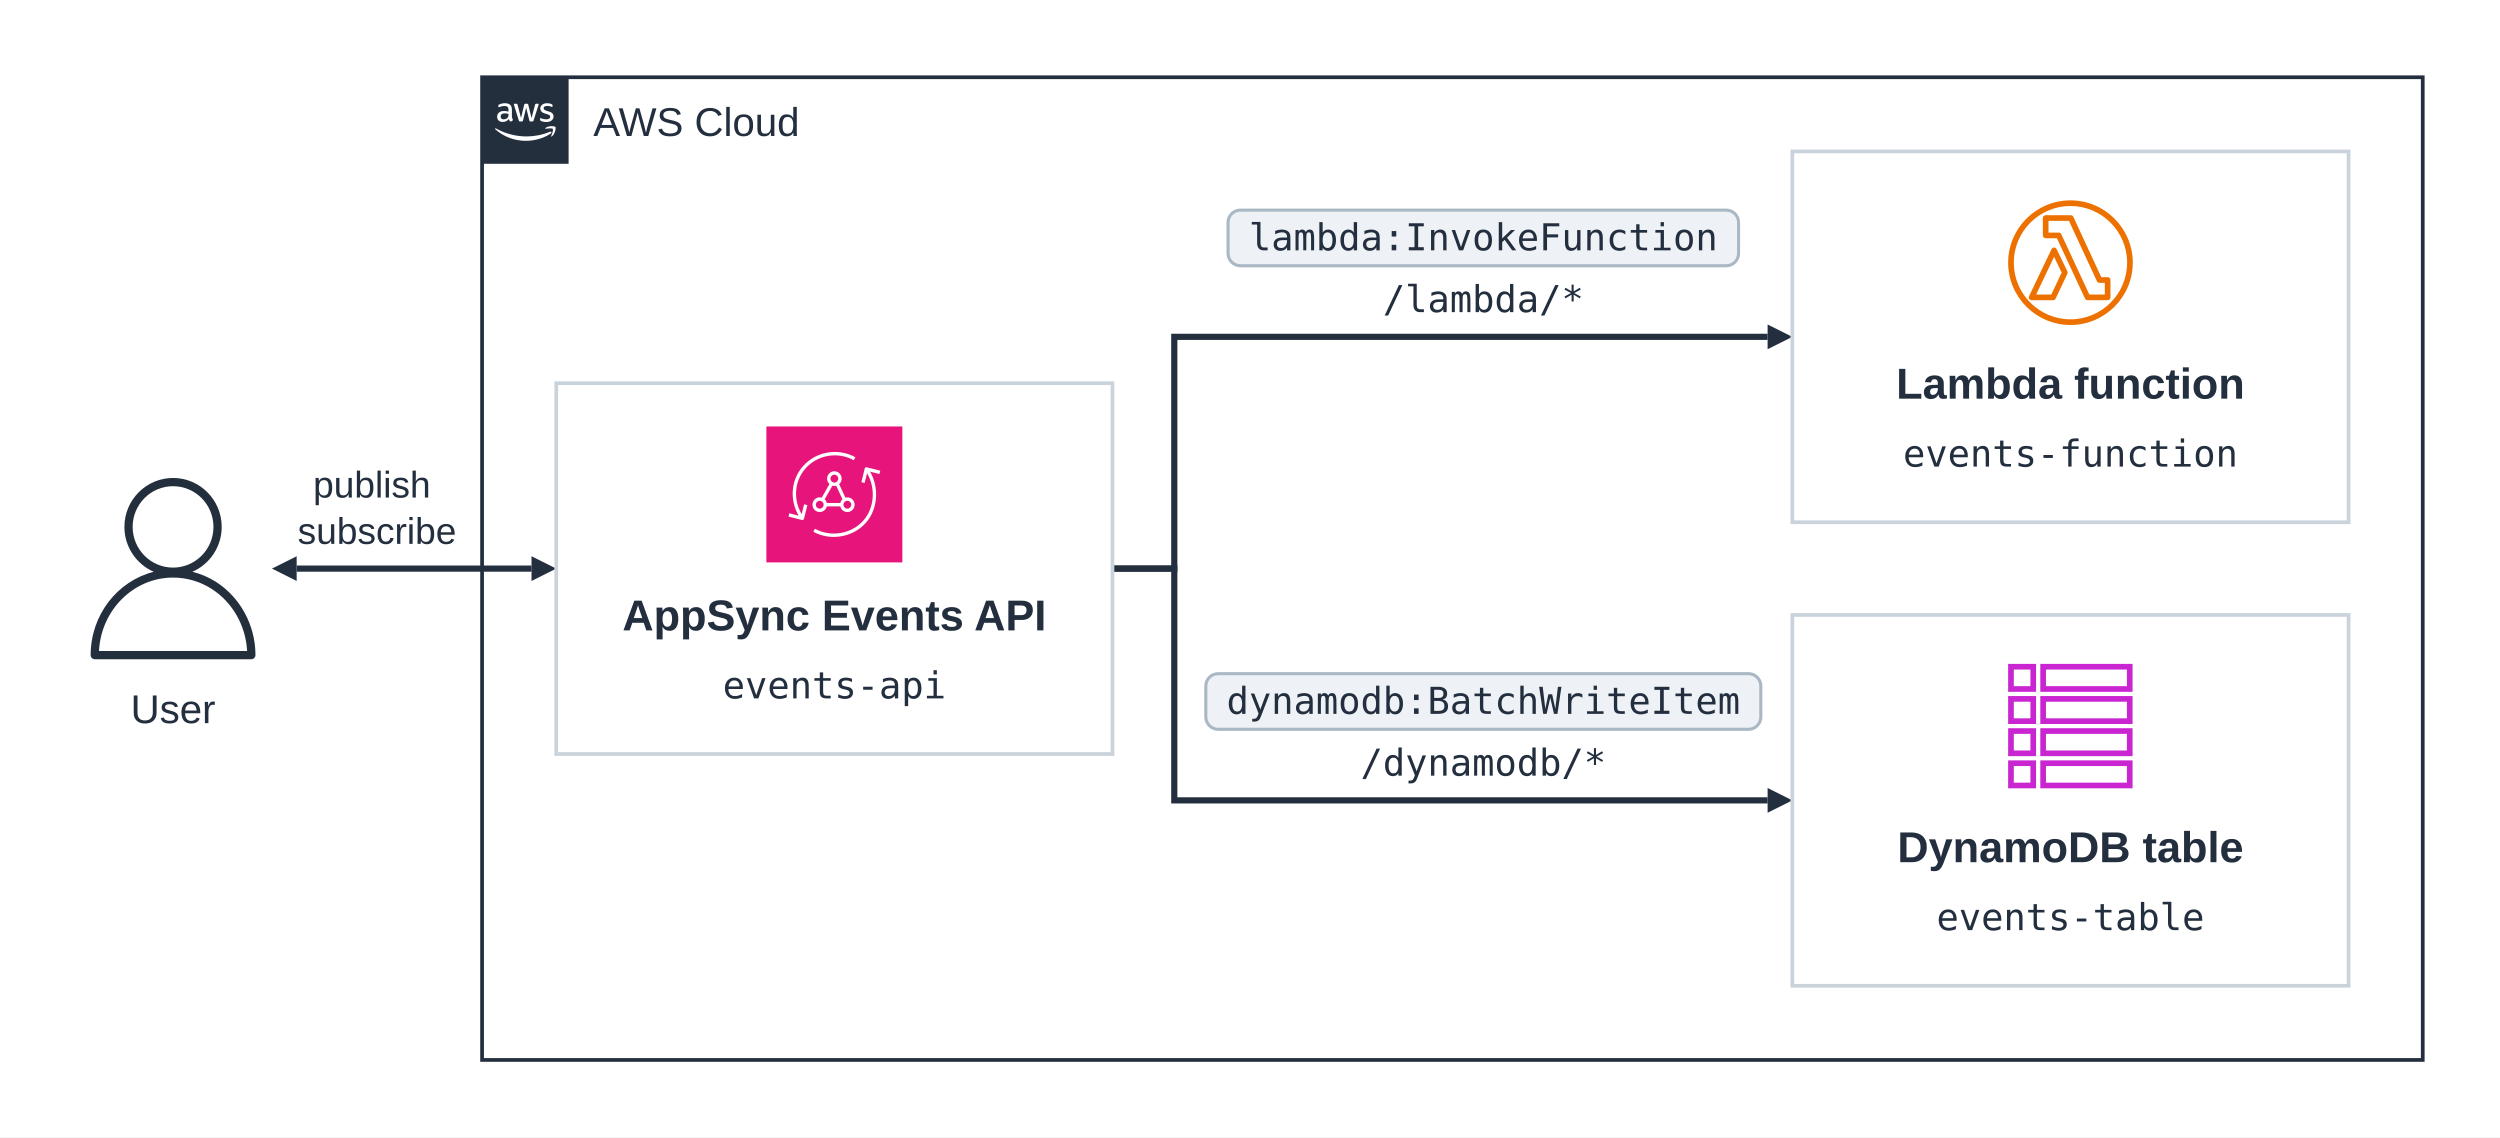
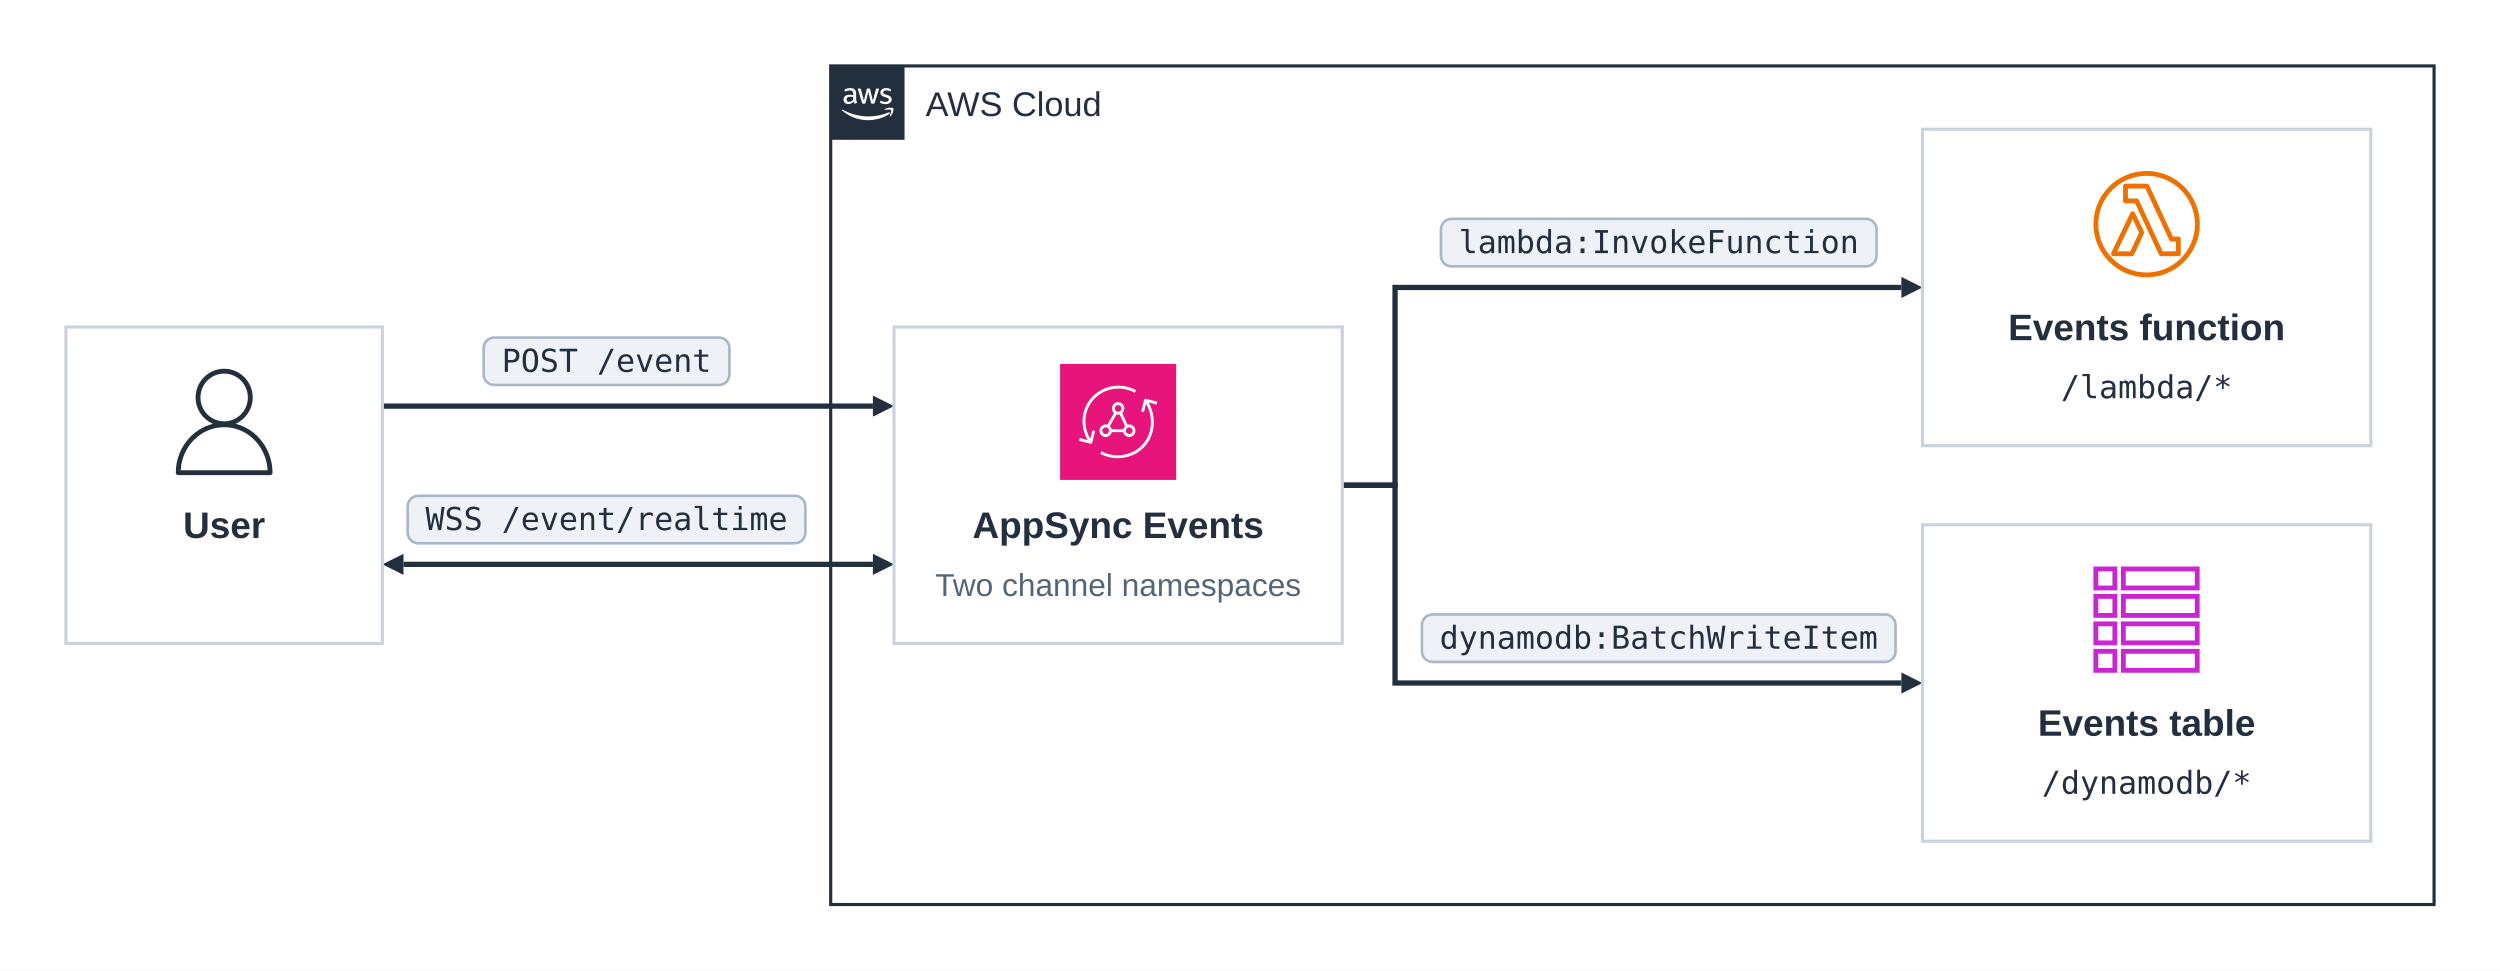
- <svg xmlns="http://www.w3.org/2000/svg" width="809" height="368" viewBox="44 -25 809 368" role="img" aria-labelledby="title description">
-   <rect x="44" y="-25" width="809" height="368" fill="#FFFFFF" />
+ <svg xmlns="http://www.w3.org/2000/svg" width="948" height="368" viewBox="-25 -25 948 368" role="img" aria-labelledby="title description">
+   <rect x="-25" y="-25" width="948" height="368" fill="#FFFFFF" />
  <g data-group-id="aws">
-     <rect x="200" y="0" width="628" height="318" fill="none" stroke="#232F3E" stroke-width="1.2" />
-     <svg width="28" height="28" viewBox="0 0 40 40" version="1.1" id="icon-c3347d5e4fb8-1" x="200" y="0" preserveAspectRatio="xMidYMid meet" data-icon="" aria-hidden="true">
-       <g id="icon-c3347d5e4fb8-1-Icon-Architecture-Group/32/AWS-Cloud-logo_32" stroke="none" stroke-width="1" fill="none" fill-rule="evenodd">
-         <rect id="icon-c3347d5e4fb8-1-Rectangle" fill="#242F3E" x="0" y="0" width="40" height="40" />
-         <path d="M32.698,23.901 C33.059,24.37 32.298,26.3 31.957,27.164 C31.853,27.426 32.075,27.529 32.307,27.332 C33.82,26.048 34.212,23.357 33.901,22.969 C33.594,22.583 30.95,22.252 29.338,23.401 C29.089,23.578 29.132,23.822 29.407,23.79 C30.315,23.678 32.338,23.433 32.698,23.901 L32.698,23.901 Z M31.856,25.91 C32.374,25.532 31.93,24.969 31.402,25.19 C27.889,26.654 24.075,27.363 20.602,27.363 C15.459,27.363 10.475,25.974 6.446,23.668 C6.094,23.466 5.833,23.823 6.127,24.082 C9.86,27.398 14.796,29.391 20.274,29.391 C24.184,29.391 28.725,28.183 31.856,25.91 L31.856,25.91 Z M29.712,20.695 C29.214,20.695 28.727,20.642 28.253,20.534 C27.777,20.425 27.413,20.302 27.16,20.161 C27.005,20.077 26.908,19.989 26.869,19.903 C26.831,19.815 26.811,19.729 26.811,19.643 L26.811,19.174 C26.811,18.98 26.884,18.881 27.027,18.881 C27.082,18.881 27.14,18.894 27.2,18.914 C27.261,18.937 27.341,18.969 27.441,19.012 C27.761,19.153 28.108,19.26 28.485,19.336 C28.861,19.411 29.236,19.449 29.611,19.449 C30.208,19.449 30.669,19.347 30.995,19.141 C31.322,18.937 31.484,18.646 31.484,18.268 C31.484,18.008 31.399,17.793 31.227,17.619 C31.056,17.445 30.738,17.286 30.275,17.134 L28.9,16.713 C28.203,16.497 27.698,16.184 27.383,15.775 C27.068,15.363 26.911,14.916 26.911,14.428 C26.911,14.041 26.996,13.699 27.169,13.401 C27.339,13.104 27.564,12.851 27.845,12.64 C28.13,12.43 28.459,12.272 28.834,12.162 C29.208,12.055 29.606,12 30.026,12 C30.236,12 30.449,12.014 30.666,12.041 C30.881,12.067 31.085,12.103 31.278,12.146 C31.471,12.191 31.651,12.239 31.816,12.292 C31.982,12.347 32.114,12.401 32.215,12.454 C32.346,12.529 32.439,12.605 32.496,12.681 C32.551,12.756 32.579,12.858 32.579,12.989 L32.579,13.425 C32.579,13.62 32.507,13.716 32.362,13.716 C32.285,13.716 32.165,13.68 31.998,13.604 C31.458,13.365 30.848,13.248 30.177,13.248 C29.635,13.248 29.214,13.334 28.916,13.506 C28.617,13.68 28.468,13.955 28.468,14.333 C28.468,14.591 28.562,14.81 28.751,14.988 C28.939,15.166 29.286,15.336 29.795,15.499 L31.137,15.921 C31.822,16.135 32.311,16.433 32.603,16.809 C32.897,17.188 33.044,17.619 33.044,18.104 C33.044,18.505 32.961,18.864 32.794,19.182 C32.628,19.501 32.399,19.772 32.105,19.999 C31.813,20.226 31.463,20.398 31.054,20.517 C30.644,20.637 30.197,20.695 29.712,20.695 L29.712,20.695 Z M17.547,20.451 C17.381,20.451 17.26,20.424 17.182,20.364 C17.104,20.303 17.038,20.183 16.983,19.999 L14.761,12.842 C14.708,12.658 14.679,12.535 14.679,12.471 C14.679,12.32 14.757,12.244 14.912,12.244 L15.839,12.244 C16.016,12.244 16.14,12.274 16.213,12.334 C16.284,12.392 16.347,12.512 16.402,12.698 L17.993,18.818 L19.47,12.698 C19.514,12.512 19.574,12.392 19.651,12.334 C19.728,12.274 19.855,12.244 20.031,12.244 L20.796,12.244 C20.971,12.244 21.098,12.274 21.176,12.334 C21.253,12.392 21.314,12.512 21.358,12.698 L22.851,18.899 L24.491,12.698 C24.546,12.512 24.609,12.392 24.681,12.334 C24.754,12.274 24.877,12.244 25.054,12.244 L25.932,12.244 C26.088,12.244 26.165,12.32 26.165,12.471 C26.165,12.512 26.158,12.562 26.149,12.615 C26.136,12.671 26.116,12.746 26.081,12.842 L23.795,19.999 C23.74,20.183 23.673,20.303 23.595,20.364 C23.518,20.424 23.396,20.451 23.231,20.451 L22.418,20.451 C22.242,20.451 22.115,20.421 22.038,20.357 C21.961,20.292 21.9,20.166 21.856,19.984 L20.38,14.024 L18.923,19.984 C18.879,20.166 18.817,20.292 18.74,20.357 C18.662,20.421 18.536,20.451 18.359,20.451 L17.547,20.451 Z M9.939,19.449 C10.25,19.449 10.575,19.392 10.918,19.279 C11.26,19.165 11.558,18.969 11.812,18.687 C11.968,18.515 12.074,18.318 12.136,18.096 C12.196,17.876 12.225,17.609 12.225,17.295 L12.225,16.907 C11.951,16.842 11.661,16.791 11.356,16.753 C11.052,16.716 10.757,16.696 10.469,16.696 C9.84,16.696 9.369,16.82 9.061,17.069 C8.752,17.317 8.596,17.672 8.596,18.139 C8.596,18.57 8.713,18.895 8.945,19.117 C9.177,19.339 9.509,19.449 9.939,19.449 L9.939,19.449 Z M13.785,18.041 C13.785,18.386 13.82,18.66 13.892,18.866 C13.965,19.072 14.067,19.294 14.199,19.53 C14.243,19.606 14.265,19.676 14.265,19.739 C14.265,19.838 14.204,19.93 14.083,20.015 L13.486,20.405 C13.398,20.458 13.315,20.486 13.238,20.486 C13.137,20.486 13.044,20.443 12.956,20.357 C12.822,20.226 12.71,20.084 12.617,19.927 C12.521,19.771 12.425,19.588 12.326,19.383 C11.585,20.236 10.658,20.663 9.542,20.663 C8.746,20.663 8.116,20.443 7.651,19.999 C7.188,19.557 6.956,18.963 6.956,18.219 C6.956,17.432 7.243,16.796 7.819,16.316 C8.392,15.836 9.167,15.595 10.138,15.595 C10.459,15.595 10.793,15.62 11.141,15.668 C11.488,15.716 11.851,15.785 12.225,15.871 L12.225,15.192 C12.225,14.49 12.078,13.996 11.779,13.709 C11.481,13.423 10.968,13.281 10.239,13.281 C9.906,13.281 9.566,13.32 9.218,13.401 C8.871,13.482 8.53,13.587 8.199,13.716 C8.044,13.781 7.933,13.822 7.868,13.838 C7.802,13.854 7.752,13.862 7.719,13.862 C7.587,13.862 7.519,13.766 7.519,13.57 L7.519,13.118 C7.519,12.966 7.543,12.858 7.587,12.795 C7.631,12.729 7.719,12.664 7.852,12.6 C8.183,12.437 8.581,12.297 9.044,12.179 C9.509,12.06 10,12 10.52,12 C11.646,12 12.472,12.253 12.997,12.753 C13.521,13.255 13.785,14.013 13.785,15.028 L13.785,18.041 Z" id="icon-c3347d5e4fb8-1-Fill-1" fill="#FFFFFF" />
+     <rect x="290" y="0" width="608" height="318" fill="none" stroke="#232F3E" stroke-width="1.2" />
+     <svg width="28" height="28" viewBox="0 0 40 40" version="1.1" id="icon-2df4e799eb24-1" x="290" y="0" preserveAspectRatio="xMidYMid meet" data-icon="" aria-hidden="true">
+       <g id="icon-2df4e799eb24-1-Icon-Architecture-Group/32/AWS-Cloud-logo_32" stroke="none" stroke-width="1" fill="none" fill-rule="evenodd">
+         <rect id="icon-2df4e799eb24-1-Rectangle" fill="#242F3E" x="0" y="0" width="40" height="40" />
+         <path d="M32.698,23.901 C33.059,24.37 32.298,26.3 31.957,27.164 C31.853,27.426 32.075,27.529 32.307,27.332 C33.82,26.048 34.212,23.357 33.901,22.969 C33.594,22.583 30.95,22.252 29.338,23.401 C29.089,23.578 29.132,23.822 29.407,23.79 C30.315,23.678 32.338,23.433 32.698,23.901 L32.698,23.901 Z M31.856,25.91 C32.374,25.532 31.93,24.969 31.402,25.19 C27.889,26.654 24.075,27.363 20.602,27.363 C15.459,27.363 10.475,25.974 6.446,23.668 C6.094,23.466 5.833,23.823 6.127,24.082 C9.86,27.398 14.796,29.391 20.274,29.391 C24.184,29.391 28.725,28.183 31.856,25.91 L31.856,25.91 Z M29.712,20.695 C29.214,20.695 28.727,20.642 28.253,20.534 C27.777,20.425 27.413,20.302 27.16,20.161 C27.005,20.077 26.908,19.989 26.869,19.903 C26.831,19.815 26.811,19.729 26.811,19.643 L26.811,19.174 C26.811,18.98 26.884,18.881 27.027,18.881 C27.082,18.881 27.14,18.894 27.2,18.914 C27.261,18.937 27.341,18.969 27.441,19.012 C27.761,19.153 28.108,19.26 28.485,19.336 C28.861,19.411 29.236,19.449 29.611,19.449 C30.208,19.449 30.669,19.347 30.995,19.141 C31.322,18.937 31.484,18.646 31.484,18.268 C31.484,18.008 31.399,17.793 31.227,17.619 C31.056,17.445 30.738,17.286 30.275,17.134 L28.9,16.713 C28.203,16.497 27.698,16.184 27.383,15.775 C27.068,15.363 26.911,14.916 26.911,14.428 C26.911,14.041 26.996,13.699 27.169,13.401 C27.339,13.104 27.564,12.851 27.845,12.64 C28.13,12.43 28.459,12.272 28.834,12.162 C29.208,12.055 29.606,12 30.026,12 C30.236,12 30.449,12.014 30.666,12.041 C30.881,12.067 31.085,12.103 31.278,12.146 C31.471,12.191 31.651,12.239 31.816,12.292 C31.982,12.347 32.114,12.401 32.215,12.454 C32.346,12.529 32.439,12.605 32.496,12.681 C32.551,12.756 32.579,12.858 32.579,12.989 L32.579,13.425 C32.579,13.62 32.507,13.716 32.362,13.716 C32.285,13.716 32.165,13.68 31.998,13.604 C31.458,13.365 30.848,13.248 30.177,13.248 C29.635,13.248 29.214,13.334 28.916,13.506 C28.617,13.68 28.468,13.955 28.468,14.333 C28.468,14.591 28.562,14.81 28.751,14.988 C28.939,15.166 29.286,15.336 29.795,15.499 L31.137,15.921 C31.822,16.135 32.311,16.433 32.603,16.809 C32.897,17.188 33.044,17.619 33.044,18.104 C33.044,18.505 32.961,18.864 32.794,19.182 C32.628,19.501 32.399,19.772 32.105,19.999 C31.813,20.226 31.463,20.398 31.054,20.517 C30.644,20.637 30.197,20.695 29.712,20.695 L29.712,20.695 Z M17.547,20.451 C17.381,20.451 17.26,20.424 17.182,20.364 C17.104,20.303 17.038,20.183 16.983,19.999 L14.761,12.842 C14.708,12.658 14.679,12.535 14.679,12.471 C14.679,12.32 14.757,12.244 14.912,12.244 L15.839,12.244 C16.016,12.244 16.14,12.274 16.213,12.334 C16.284,12.392 16.347,12.512 16.402,12.698 L17.993,18.818 L19.47,12.698 C19.514,12.512 19.574,12.392 19.651,12.334 C19.728,12.274 19.855,12.244 20.031,12.244 L20.796,12.244 C20.971,12.244 21.098,12.274 21.176,12.334 C21.253,12.392 21.314,12.512 21.358,12.698 L22.851,18.899 L24.491,12.698 C24.546,12.512 24.609,12.392 24.681,12.334 C24.754,12.274 24.877,12.244 25.054,12.244 L25.932,12.244 C26.088,12.244 26.165,12.32 26.165,12.471 C26.165,12.512 26.158,12.562 26.149,12.615 C26.136,12.671 26.116,12.746 26.081,12.842 L23.795,19.999 C23.74,20.183 23.673,20.303 23.595,20.364 C23.518,20.424 23.396,20.451 23.231,20.451 L22.418,20.451 C22.242,20.451 22.115,20.421 22.038,20.357 C21.961,20.292 21.9,20.166 21.856,19.984 L20.38,14.024 L18.923,19.984 C18.879,20.166 18.817,20.292 18.74,20.357 C18.662,20.421 18.536,20.451 18.359,20.451 L17.547,20.451 Z M9.939,19.449 C10.25,19.449 10.575,19.392 10.918,19.279 C11.26,19.165 11.558,18.969 11.812,18.687 C11.968,18.515 12.074,18.318 12.136,18.096 C12.196,17.876 12.225,17.609 12.225,17.295 L12.225,16.907 C11.951,16.842 11.661,16.791 11.356,16.753 C11.052,16.716 10.757,16.696 10.469,16.696 C9.84,16.696 9.369,16.82 9.061,17.069 C8.752,17.317 8.596,17.672 8.596,18.139 C8.596,18.57 8.713,18.895 8.945,19.117 C9.177,19.339 9.509,19.449 9.939,19.449 L9.939,19.449 Z M13.785,18.041 C13.785,18.386 13.82,18.66 13.892,18.866 C13.965,19.072 14.067,19.294 14.199,19.53 C14.243,19.606 14.265,19.676 14.265,19.739 C14.265,19.838 14.204,19.93 14.083,20.015 L13.486,20.405 C13.398,20.458 13.315,20.486 13.238,20.486 C13.137,20.486 13.044,20.443 12.956,20.357 C12.822,20.226 12.71,20.084 12.617,19.927 C12.521,19.771 12.425,19.588 12.326,19.383 C11.585,20.236 10.658,20.663 9.542,20.663 C8.746,20.663 8.116,20.443 7.651,19.999 C7.188,19.557 6.956,18.963 6.956,18.219 C6.956,17.432 7.243,16.796 7.819,16.316 C8.392,15.836 9.167,15.595 10.138,15.595 C10.459,15.595 10.793,15.62 11.141,15.668 C11.488,15.716 11.851,15.785 12.225,15.871 L12.225,15.192 C12.225,14.49 12.078,13.996 11.779,13.709 C11.481,13.423 10.968,13.281 10.239,13.281 C9.906,13.281 9.566,13.32 9.218,13.401 C8.871,13.482 8.53,13.587 8.199,13.716 C8.044,13.781 7.933,13.822 7.868,13.838 C7.802,13.854 7.752,13.862 7.719,13.862 C7.587,13.862 7.519,13.766 7.519,13.57 L7.519,13.118 C7.519,12.966 7.543,12.858 7.587,12.795 C7.631,12.729 7.719,12.664 7.852,12.6 C8.183,12.437 8.581,12.297 9.044,12.179 C9.509,12.06 10,12 10.52,12 C11.646,12 12.472,12.253 12.997,12.753 C13.521,13.255 13.785,14.013 13.785,15.028 L13.785,18.041 Z" id="icon-2df4e799eb24-1-Fill-1" fill="#FFFFFF" />
      </g>
    </svg>
-     <text x="236" y="19" font-family="Arial, Helvetica, sans-serif" font-size="13" text-anchor="start" fill="#232F3E" font-weight="normal">
-       <tspan x="236" dy="0">AWS Cloud</tspan>
+     <text x="326" y="19" font-family="Arial, Helvetica, sans-serif" font-size="13" text-anchor="start" fill="#232F3E" font-weight="normal">
+       <tspan x="326" dy="0">AWS Cloud</tspan>
    </text>
  </g>
  <g data-edge-from="user" data-edge-to="api">
-     <polyline points="140,159 216,159" fill="none" stroke="#232F3E" stroke-width="2" stroke-linejoin="miter" />
-     <polygon points="224,159 216,155 216,163" fill="#232F3E" />
-     <polygon points="132,159 140,163 140,155" fill="#232F3E" />
-     <text x="166" y="136" font-family="Arial, Helvetica, sans-serif" font-size="12" text-anchor="middle" fill="#232F3E" font-weight="normal">
-       <tspan x="166" dy="0">publish</tspan>
-       <tspan x="166" dy="15">subscribe</tspan>
+     <polyline points="120,129 306,129" fill="none" stroke="#232F3E" stroke-width="2" stroke-linejoin="miter" />
+     <polygon points="314,129 306,125 306,133" fill="#232F3E" />
+     <rect x="158.4" y="103" width="93.2" height="18" rx="4" fill="#EEF2F6" stroke="#AAB7C4" stroke-width="1" data-chip="api" />
+     <text x="205" y="116" font-family="Consolas, Menlo, DejaVu Sans Mono, Liberation Mono, monospace" font-size="12" text-anchor="middle" fill="#232F3E" font-weight="normal">
+       <tspan x="205" dy="0">POST /event</tspan>
+     </text>
+   </g>
+   <g data-edge-from="user" data-edge-to="api">
+     <polyline points="128,189 306,189" fill="none" stroke="#232F3E" stroke-width="2" stroke-linejoin="miter" />
+     <polygon points="314,189 306,185 306,193" fill="#232F3E" />
+     <polygon points="120,189 128,193 128,185" fill="#232F3E" />
+     <rect x="129.6" y="163" width="150.8" height="18" rx="4" fill="#EEF2F6" stroke="#AAB7C4" stroke-width="1" data-chip="api" />
+     <text x="205" y="176" font-family="Consolas, Menlo, DejaVu Sans Mono, Liberation Mono, monospace" font-size="12" text-anchor="middle" fill="#232F3E" font-weight="normal">
+       <tspan x="205" dy="0">WSS /event/realtime</tspan>
    </text>
  </g>
  <g data-edge-from="api" data-edge-to="fn">
-     <polyline points="404,159 424,159 424,84 616,84" fill="none" stroke="#232F3E" stroke-width="2" stroke-linejoin="miter" />
-     <polygon points="624,84 616,80 616,88" fill="#232F3E" />
-     <rect x="441.4" y="43" width="165.2" height="18" rx="4" fill="#EEF2F6" stroke="#AAB7C4" stroke-width="1" data-chip="api" />
-     <text x="524" y="56" font-family="Consolas, Menlo, DejaVu Sans Mono, Liberation Mono, monospace" font-size="12" text-anchor="middle" fill="#232F3E" font-weight="normal">
-       <tspan x="524" dy="0">lambda:InvokeFunction</tspan>
-     </text>
-     <text x="524" y="76" font-family="Arial, Helvetica, sans-serif" font-size="12" text-anchor="middle" fill="#232F3E" font-weight="normal">
-       <tspan x="524" dy="0">
-         <tspan font-family="Consolas, Menlo, DejaVu Sans Mono, Liberation Mono, monospace">/lambda/*</tspan>
-       </tspan>
+     <polyline points="484,159 504,159 504,84 696,84" fill="none" stroke="#232F3E" stroke-width="2" stroke-linejoin="miter" />
+     <polygon points="704,84 696,80 696,88" fill="#232F3E" />
+     <rect x="521.4" y="58" width="165.2" height="18" rx="4" fill="#EEF2F6" stroke="#AAB7C4" stroke-width="1" data-chip="api" />
+     <text x="604" y="71" font-family="Consolas, Menlo, DejaVu Sans Mono, Liberation Mono, monospace" font-size="12" text-anchor="middle" fill="#232F3E" font-weight="normal">
+       <tspan x="604" dy="0">lambda:InvokeFunction</tspan>
    </text>
  </g>
  <g data-edge-from="api" data-edge-to="table">
-     <polyline points="404,159 424,159 424,234 616,234" fill="none" stroke="#232F3E" stroke-width="2" stroke-linejoin="miter" />
-     <polygon points="624,234 616,230 616,238" fill="#232F3E" />
-     <rect x="434.2" y="193" width="179.6" height="18" rx="4" fill="#EEF2F6" stroke="#AAB7C4" stroke-width="1" data-chip="api" />
-     <text x="524" y="206" font-family="Consolas, Menlo, DejaVu Sans Mono, Liberation Mono, monospace" font-size="12" text-anchor="middle" fill="#232F3E" font-weight="normal">
-       <tspan x="524" dy="0">dynamodb:BatchWriteItem</tspan>
-     </text>
-     <text x="524" y="226" font-family="Arial, Helvetica, sans-serif" font-size="12" text-anchor="middle" fill="#232F3E" font-weight="normal">
-       <tspan x="524" dy="0">
-         <tspan font-family="Consolas, Menlo, DejaVu Sans Mono, Liberation Mono, monospace">/dynamodb/*</tspan>
-       </tspan>
+     <polyline points="484,159 504,159 504,234 696,234" fill="none" stroke="#232F3E" stroke-width="2" stroke-linejoin="miter" />
+     <polygon points="704,234 696,230 696,238" fill="#232F3E" />
+     <rect x="514.2" y="208" width="179.6" height="18" rx="4" fill="#EEF2F6" stroke="#AAB7C4" stroke-width="1" data-chip="api" />
+     <text x="604" y="221" font-family="Consolas, Menlo, DejaVu Sans Mono, Liberation Mono, monospace" font-size="12" text-anchor="middle" fill="#232F3E" font-weight="normal">
+       <tspan x="604" dy="0">dynamodb:BatchWriteItem</tspan>
    </text>
  </g>
  <g data-node-id="user">
-     <svg width="64" height="64" viewBox="0 0 48 48" version="1.1" id="icon-c3347d5e4fb8-2" x="68" y="127" preserveAspectRatio="xMidYMid meet" data-icon="" aria-hidden="true">
-       <g id="icon-c3347d5e4fb8-2-Icon-Resource/General-Resource/Res_User_48" stroke="none" stroke-width="1" fill="none" fill-rule="evenodd">
-         <path d="M6.025,44 C6.524,34.085 14.395,26.178 24,26.178 C27.248,26.178 30.43,27.092 33.205,28.822 C38.354,32.033 41.653,37.783 41.974,44 L6.025,44 Z M14.192,13.878 C14.192,8.432 18.592,4 24.001,4 C29.408,4 33.807,8.432 33.807,13.878 C33.807,19.325 29.408,23.757 24.001,23.757 C18.592,23.757 14.192,19.325 14.192,13.878 L14.192,13.878 Z M34.263,27.125 C32.53,26.044 30.65,25.26 28.698,24.771 C32.877,22.939 35.807,18.749 35.807,13.878 C35.807,7.329 30.51,2 24.001,2 C17.489,2 12.192,7.329 12.192,13.878 C12.192,18.755 15.13,22.95 19.317,24.778 C10.545,26.981 4,35.2 4,45 C4,45.552 4.447,46 5,46 L43,46 C43.552,46 44,45.552 44,45 C44,37.719 40.269,30.87 34.263,27.125 L34.263,27.125 Z" id="icon-c3347d5e4fb8-2-Fill-1" fill="#242F3E" />
+     <rect x="0" y="99" width="120" height="120" fill="#FFFFFF" stroke="#CAD3DC" stroke-width="1.2" />
+     <svg width="44" height="44" viewBox="0 0 48 48" version="1.1" id="icon-2df4e799eb24-2" x="38" y="113" preserveAspectRatio="xMidYMid meet" data-icon="" aria-hidden="true">
+       <g id="icon-2df4e799eb24-2-Icon-Resource/General-Resource/Res_User_48" stroke="none" stroke-width="1" fill="none" fill-rule="evenodd">
+         <path d="M6.025,44 C6.524,34.085 14.395,26.178 24,26.178 C27.248,26.178 30.43,27.092 33.205,28.822 C38.354,32.033 41.653,37.783 41.974,44 L6.025,44 Z M14.192,13.878 C14.192,8.432 18.592,4 24.001,4 C29.408,4 33.807,8.432 33.807,13.878 C33.807,19.325 29.408,23.757 24.001,23.757 C18.592,23.757 14.192,19.325 14.192,13.878 L14.192,13.878 Z M34.263,27.125 C32.53,26.044 30.65,25.26 28.698,24.771 C32.877,22.939 35.807,18.749 35.807,13.878 C35.807,7.329 30.51,2 24.001,2 C17.489,2 12.192,7.329 12.192,13.878 C12.192,18.755 15.13,22.95 19.317,24.778 C10.545,26.981 4,35.2 4,45 C4,45.552 4.447,46 5,46 L43,46 C43.552,46 44,45.552 44,45 C44,37.719 40.269,30.87 34.263,27.125 L34.263,27.125 Z" id="icon-2df4e799eb24-2-Fill-1" fill="#242F3E" />
      </g>
    </svg>
-     <text x="100" y="209" font-family="Arial, Helvetica, sans-serif" font-size="13" text-anchor="middle" fill="#232F3E" font-weight="normal">
-       <tspan x="100" dy="0">User</tspan>
+     <text x="60" y="179" font-family="Arial, Helvetica, sans-serif" font-size="14" text-anchor="middle" fill="#232F3E" font-weight="600">
+       <tspan x="60" dy="0">User</tspan>
    </text>
  </g>
  <g data-node-id="api">
-     <rect x="224" y="99" width="180" height="120" fill="#FFFFFF" stroke="#CAD3DC" stroke-width="1.2" />
-     <svg width="44" height="44" viewBox="0 0 80 80" version="1.1" id="icon-c3347d5e4fb8-3" x="292" y="113" preserveAspectRatio="xMidYMid meet" data-icon="" aria-hidden="true">
-       <g id="icon-c3347d5e4fb8-3-Icon-Architecture/64/Arch_AWS-AppSync_64" stroke="none" stroke-width="1" fill="none" fill-rule="evenodd">
-         <g id="icon-c3347d5e4fb8-3-Icon-Architecture-BG/64/Application-Integration" fill="#E7157B">
-           <rect id="icon-c3347d5e4fb8-3-Rectangle" x="0" y="0" width="80" height="80" />
+     <rect x="314" y="99" width="170" height="120" fill="#FFFFFF" stroke="#CAD3DC" stroke-width="1.2" />
+     <svg width="44" height="44" viewBox="0 0 80 80" version="1.1" id="icon-2df4e799eb24-3" x="377" y="113" preserveAspectRatio="xMidYMid meet" data-icon="" aria-hidden="true">
+       <g id="icon-2df4e799eb24-3-Icon-Architecture/64/Arch_AWS-AppSync_64" stroke="none" stroke-width="1" fill="none" fill-rule="evenodd">
+         <g id="icon-2df4e799eb24-3-Icon-Architecture-BG/64/Application-Integration" fill="#E7157B">
+           <rect id="icon-2df4e799eb24-3-Rectangle" x="0" y="0" width="80" height="80" />
        </g>
-         <g id="icon-c3347d5e4fb8-3-Icon-Service/64/AWS-AppSync" transform="translate(13, 15)" fill="#FFFFFF">
-           <path d="M53.52,12.981 L48.014,11.589 C53.478,21.116 52.61,33.6 45.626,41.602 C40.854,47.071 33.772,50 26.652,50 C22.509,50 18.353,49.008 14.631,46.949 L15.583,45.191 C24.912,50.354 37.189,48.241 44.139,40.277 C50.598,32.877 51.364,21.295 46.24,12.482 L44.81,18.262 L42.888,17.776 L44.87,9.762 C45.003,9.226 45.54,8.896 46.071,9.034 L54,11.037 L53.52,12.981 Z M7.758,36.587 L9.19,30.8 L11.112,31.286 L9.13,39.3 C9.018,39.756 8.614,40.059 8.17,40.059 C8.09,40.059 8.009,40.05 7.929,40.029 L-3.55271368e-15,38.026 L0.48,36.082 L5.977,37.471 C0.556,28.105 1.441,16.503 8.459,8.462 C16.117,-0.311 29.117,-2.559 39.37,3.116 L38.418,4.873 C28.969,-0.355 16.995,1.711 9.946,9.787 C3.471,17.206 2.685,27.943 7.758,36.587 L7.758,36.587 Z M18.396,28.72 C19.663,28.72 20.694,29.762 20.694,31.043 C20.694,32.323 19.663,33.365 18.396,33.365 C17.128,33.365 16.098,32.323 16.098,31.043 C16.098,29.762 17.128,28.72 18.396,28.72 L18.396,28.72 Z M25.864,19.849 C26.228,19.951 26.605,20.023 27,20.023 C27.372,20.023 27.726,19.96 28.07,19.869 L31.768,27.853 C31.141,28.428 30.685,29.182 30.482,30.041 L22.548,30.041 C22.349,29.197 21.906,28.452 21.295,27.88 L25.864,19.849 Z M27,13.375 C28.268,13.375 29.298,14.416 29.298,15.697 C29.298,16.978 28.268,18.02 27,18.02 C25.733,18.02 24.703,16.978 24.703,15.697 C24.703,14.416 25.733,13.375 27,13.375 L27,13.375 Z M36.932,31.043 C36.932,32.323 35.901,33.365 34.634,33.365 C33.367,33.365 32.336,32.323 32.336,31.043 C32.336,29.762 33.367,28.72 34.634,28.72 C35.901,28.72 36.932,29.762 36.932,31.043 L36.932,31.043 Z M18.396,35.369 C20.413,35.369 22.099,33.946 22.548,32.045 L30.482,32.045 C30.932,33.946 32.617,35.369 34.634,35.369 C36.993,35.369 38.914,33.428 38.914,31.043 C38.914,28.657 36.993,26.716 34.634,26.716 C34.242,26.716 33.869,26.788 33.509,26.888 L29.821,18.925 C30.708,18.132 31.281,16.986 31.281,15.697 C31.281,13.311 29.36,11.371 27,11.371 C24.64,11.371 22.72,13.311 22.72,15.697 C22.72,16.962 23.269,18.09 24.128,18.881 L19.565,26.902 C19.191,26.794 18.804,26.716 18.396,26.716 C16.036,26.716 14.115,28.657 14.115,31.043 C14.115,33.428 16.036,35.369 18.396,35.369 L18.396,35.369 Z" id="icon-c3347d5e4fb8-3-AWS-AppSync-Icon_64_Squid" />
+         <g id="icon-2df4e799eb24-3-Icon-Service/64/AWS-AppSync" transform="translate(13, 15)" fill="#FFFFFF">
+           <path d="M53.52,12.981 L48.014,11.589 C53.478,21.116 52.61,33.6 45.626,41.602 C40.854,47.071 33.772,50 26.652,50 C22.509,50 18.353,49.008 14.631,46.949 L15.583,45.191 C24.912,50.354 37.189,48.241 44.139,40.277 C50.598,32.877 51.364,21.295 46.24,12.482 L44.81,18.262 L42.888,17.776 L44.87,9.762 C45.003,9.226 45.54,8.896 46.071,9.034 L54,11.037 L53.52,12.981 Z M7.758,36.587 L9.19,30.8 L11.112,31.286 L9.13,39.3 C9.018,39.756 8.614,40.059 8.17,40.059 C8.09,40.059 8.009,40.05 7.929,40.029 L-3.55271368e-15,38.026 L0.48,36.082 L5.977,37.471 C0.556,28.105 1.441,16.503 8.459,8.462 C16.117,-0.311 29.117,-2.559 39.37,3.116 L38.418,4.873 C28.969,-0.355 16.995,1.711 9.946,9.787 C3.471,17.206 2.685,27.943 7.758,36.587 L7.758,36.587 Z M18.396,28.72 C19.663,28.72 20.694,29.762 20.694,31.043 C20.694,32.323 19.663,33.365 18.396,33.365 C17.128,33.365 16.098,32.323 16.098,31.043 C16.098,29.762 17.128,28.72 18.396,28.72 L18.396,28.72 Z M25.864,19.849 C26.228,19.951 26.605,20.023 27,20.023 C27.372,20.023 27.726,19.96 28.07,19.869 L31.768,27.853 C31.141,28.428 30.685,29.182 30.482,30.041 L22.548,30.041 C22.349,29.197 21.906,28.452 21.295,27.88 L25.864,19.849 Z M27,13.375 C28.268,13.375 29.298,14.416 29.298,15.697 C29.298,16.978 28.268,18.02 27,18.02 C25.733,18.02 24.703,16.978 24.703,15.697 C24.703,14.416 25.733,13.375 27,13.375 L27,13.375 Z M36.932,31.043 C36.932,32.323 35.901,33.365 34.634,33.365 C33.367,33.365 32.336,32.323 32.336,31.043 C32.336,29.762 33.367,28.72 34.634,28.72 C35.901,28.72 36.932,29.762 36.932,31.043 L36.932,31.043 Z M18.396,35.369 C20.413,35.369 22.099,33.946 22.548,32.045 L30.482,32.045 C30.932,33.946 32.617,35.369 34.634,35.369 C36.993,35.369 38.914,33.428 38.914,31.043 C38.914,28.657 36.993,26.716 34.634,26.716 C34.242,26.716 33.869,26.788 33.509,26.888 L29.821,18.925 C30.708,18.132 31.281,16.986 31.281,15.697 C31.281,13.311 29.36,11.371 27,11.371 C24.64,11.371 22.72,13.311 22.72,15.697 C22.72,16.962 23.269,18.09 24.128,18.881 L19.565,26.902 C19.191,26.794 18.804,26.716 18.396,26.716 C16.036,26.716 14.115,28.657 14.115,31.043 C14.115,33.428 16.036,35.369 18.396,35.369 L18.396,35.369 Z" id="icon-2df4e799eb24-3-AWS-AppSync-Icon_64_Squid" />
        </g>
      </g>
    </svg>
-     <text x="314" y="179" font-family="Arial, Helvetica, sans-serif" font-size="14" text-anchor="middle" fill="#232F3E" font-weight="600">
-       <tspan x="314" dy="0">AppSync Events API</tspan>
+     <text x="399" y="179" font-family="Arial, Helvetica, sans-serif" font-size="14" text-anchor="middle" fill="#232F3E" font-weight="600">
+       <tspan x="399" dy="0">AppSync Events</tspan>
    </text>
-     <text x="314" y="201" font-family="Consolas, Menlo, DejaVu Sans Mono, Liberation Mono, monospace" font-size="12" text-anchor="middle" fill="#232F3E" font-weight="normal">
-       <tspan x="314" dy="0">events-api</tspan>
+     <text x="399" y="201" font-family="Arial, Helvetica, sans-serif" font-size="12" text-anchor="middle" fill="#536577" font-weight="normal">
+       <tspan x="399" dy="0">Two channel namespaces</tspan>
    </text>
  </g>
  <g data-node-id="fn">
-     <rect x="624" y="24" width="180" height="120" fill="#FFFFFF" stroke="#CAD3DC" stroke-width="1.2" />
-     <svg width="44" height="44" viewBox="0 0 48 48" version="1.1" id="icon-c3347d5e4fb8-4" x="692" y="38" preserveAspectRatio="xMidYMid meet" data-icon="" aria-hidden="true">
-       <g id="icon-c3347d5e4fb8-4-Icon-Resource/Compute/Res_AWS-Lambda_Lambda-Function_48" stroke="none" stroke-width="1" fill="none" fill-rule="evenodd">
-         <path d="M24,44 C12.972,44 4,35.028 4,24 C4,12.972 12.972,4 24,4 C35.028,4 44,12.972 44,24 C44,35.028 35.028,44 24,44 L24,44 Z M24,2 C11.869,2 2,11.869 2,24 C2,36.131 11.869,46 24,46 C36.131,46 46,36.131 46,24 C46,11.869 36.131,2 24,2 L24,2 Z M17.231,35.25 L11.876,35.25 L18.221,21.959 L20.902,27.492 L17.231,35.25 Z M19.114,19.215 C18.946,18.87 18.597,18.651 18.214,18.651 L18.211,18.651 C17.826,18.652 17.477,18.874 17.312,19.221 L9.389,35.819 C9.24,36.129 9.262,36.493 9.445,36.783 C9.628,37.074 9.947,37.25 10.291,37.25 L17.864,37.25 C18.251,37.25 18.603,37.027 18.769,36.678 L22.915,27.915 C23.044,27.642 23.043,27.323 22.911,27.051 L19.114,19.215 Z M36.125,35.25 L30.673,35.25 L20.761,13.953 C20.597,13.601 20.243,13.375 19.854,13.375 L16.251,13.375 L16.255,9.25 L23.475,9.25 L33.339,30.545 C33.503,30.898 33.856,31.125 34.246,31.125 L36.125,31.125 L36.125,35.25 Z M37.125,29.125 L34.885,29.125 L25.021,7.83 C24.856,7.477 24.503,7.25 24.113,7.25 L15.256,7.25 C14.704,7.25 14.257,7.697 14.256,8.249 L14.25,14.374 C14.25,14.64 14.355,14.894 14.543,15.082 C14.73,15.27 14.984,15.375 15.25,15.375 L19.217,15.375 L29.129,36.672 C29.293,37.024 29.646,37.25 30.035,37.25 L37.125,37.25 C37.678,37.25 38.125,36.803 38.125,36.25 L38.125,30.125 C38.125,29.572 37.678,29.125 37.125,29.125 L37.125,29.125 Z" id="icon-c3347d5e4fb8-4-Amazon-Lambda-Lambda-Function_Resource-Icon_light-bg" fill="#ED7100" />
+     <rect x="704" y="24" width="170" height="120" fill="#FFFFFF" stroke="#CAD3DC" stroke-width="1.2" />
+     <svg width="44" height="44" viewBox="0 0 48 48" version="1.1" id="icon-2df4e799eb24-4" x="767" y="38" preserveAspectRatio="xMidYMid meet" data-icon="" aria-hidden="true">
+       <g id="icon-2df4e799eb24-4-Icon-Resource/Compute/Res_AWS-Lambda_Lambda-Function_48" stroke="none" stroke-width="1" fill="none" fill-rule="evenodd">
+         <path d="M24,44 C12.972,44 4,35.028 4,24 C4,12.972 12.972,4 24,4 C35.028,4 44,12.972 44,24 C44,35.028 35.028,44 24,44 L24,44 Z M24,2 C11.869,2 2,11.869 2,24 C2,36.131 11.869,46 24,46 C36.131,46 46,36.131 46,24 C46,11.869 36.131,2 24,2 L24,2 Z M17.231,35.25 L11.876,35.25 L18.221,21.959 L20.902,27.492 L17.231,35.25 Z M19.114,19.215 C18.946,18.87 18.597,18.651 18.214,18.651 L18.211,18.651 C17.826,18.652 17.477,18.874 17.312,19.221 L9.389,35.819 C9.24,36.129 9.262,36.493 9.445,36.783 C9.628,37.074 9.947,37.25 10.291,37.25 L17.864,37.25 C18.251,37.25 18.603,37.027 18.769,36.678 L22.915,27.915 C23.044,27.642 23.043,27.323 22.911,27.051 L19.114,19.215 Z M36.125,35.25 L30.673,35.25 L20.761,13.953 C20.597,13.601 20.243,13.375 19.854,13.375 L16.251,13.375 L16.255,9.25 L23.475,9.25 L33.339,30.545 C33.503,30.898 33.856,31.125 34.246,31.125 L36.125,31.125 L36.125,35.25 Z M37.125,29.125 L34.885,29.125 L25.021,7.83 C24.856,7.477 24.503,7.25 24.113,7.25 L15.256,7.25 C14.704,7.25 14.257,7.697 14.256,8.249 L14.25,14.374 C14.25,14.64 14.355,14.894 14.543,15.082 C14.73,15.27 14.984,15.375 15.25,15.375 L19.217,15.375 L29.129,36.672 C29.293,37.024 29.646,37.25 30.035,37.25 L37.125,37.25 C37.678,37.25 38.125,36.803 38.125,36.25 L38.125,30.125 C38.125,29.572 37.678,29.125 37.125,29.125 L37.125,29.125 Z" id="icon-2df4e799eb24-4-Amazon-Lambda-Lambda-Function_Resource-Icon_light-bg" fill="#ED7100" />
      </g>
    </svg>
-     <text x="714" y="104" font-family="Arial, Helvetica, sans-serif" font-size="14" text-anchor="middle" fill="#232F3E" font-weight="600">
-       <tspan x="714" dy="0">Lambda function</tspan>
+     <text x="789" y="104" font-family="Arial, Helvetica, sans-serif" font-size="14" text-anchor="middle" fill="#232F3E" font-weight="600">
+       <tspan x="789" dy="0">Events function</tspan>
    </text>
-     <text x="714" y="126" font-family="Consolas, Menlo, DejaVu Sans Mono, Liberation Mono, monospace" font-size="12" text-anchor="middle" fill="#232F3E" font-weight="normal">
-       <tspan x="714" dy="0">events-function</tspan>
+     <text x="789" y="126" font-family="Consolas, Menlo, DejaVu Sans Mono, Liberation Mono, monospace" font-size="12" text-anchor="middle" fill="#232F3E" font-weight="normal">
+       <tspan x="789" dy="0">/lambda/*</tspan>
    </text>
  </g>
  <g data-node-id="table">
-     <rect x="624" y="174" width="180" height="120" fill="#FFFFFF" stroke="#CAD3DC" stroke-width="1.2" />
-     <svg width="44" height="44" viewBox="0 0 48 48" version="1.1" id="icon-c3347d5e4fb8-5" x="692" y="188" preserveAspectRatio="xMidYMid meet" data-icon="" aria-hidden="true">
-       <g id="icon-c3347d5e4fb8-5-Icon-Resource/Database/Res_Amazon-DynamoDB_Table_48" stroke="none" stroke-width="1" fill="none" fill-rule="evenodd">
-         <path d="M13.355,11.862 L45.928,11.862 L45.928,2 L13.355,2 L13.355,11.862 Z M15.355,9.862 L43.927,9.862 L43.927,4.001 L15.355,4.001 L15.355,9.862 Z M2,11.862 L11.861,11.862 L11.861,2 L2,2 L2,11.862 Z M4,9.862 L9.862,9.862 L9.862,4.001 L4,4.001 L4,9.862 Z M13.355,23.217 L45.928,23.217 L45.928,13.356 L13.355,13.356 L13.355,23.217 Z M15.355,21.217 L43.927,21.217 L43.927,15.356 L15.355,15.356 L15.355,21.217 Z M2,23.217 L11.861,23.217 L11.861,13.356 L2,13.356 L2,23.217 Z M4,21.217 L9.862,21.217 L9.862,15.356 L4,15.356 L4,21.217 Z M13.355,34.572 L45.928,34.572 L45.928,24.711 L13.355,24.711 L13.355,34.572 Z M15.355,32.572 L43.927,32.572 L43.927,26.71 L15.355,26.71 L15.355,32.572 Z M2,34.572 L11.861,34.572 L11.861,24.711 L2,24.711 L2,34.572 Z M4,32.572 L9.862,32.572 L9.862,26.71 L4,26.71 L4,32.572 Z M13.355,45.927 L45.928,45.927 L45.928,36.066 L13.355,36.066 L13.355,45.927 Z M15.355,43.928 L43.927,43.928 L43.927,38.066 L15.355,38.066 L15.355,43.928 Z M2,45.927 L11.861,45.927 L11.861,36.066 L2,36.066 L2,45.927 Z M4,43.928 L9.862,43.928 L9.862,38.066 L4,38.066 L4,43.928 Z" id="icon-c3347d5e4fb8-5-Amazon-DATABASE_Amazon-DynamoDB_Table_Resource-Icon_light-bg" fill="#C925D1" />
+     <rect x="704" y="174" width="170" height="120" fill="#FFFFFF" stroke="#CAD3DC" stroke-width="1.2" />
+     <svg width="44" height="44" viewBox="0 0 48 48" version="1.1" id="icon-2df4e799eb24-5" x="767" y="188" preserveAspectRatio="xMidYMid meet" data-icon="" aria-hidden="true">
+       <g id="icon-2df4e799eb24-5-Icon-Resource/Database/Res_Amazon-DynamoDB_Table_48" stroke="none" stroke-width="1" fill="none" fill-rule="evenodd">
+         <path d="M13.355,11.862 L45.928,11.862 L45.928,2 L13.355,2 L13.355,11.862 Z M15.355,9.862 L43.927,9.862 L43.927,4.001 L15.355,4.001 L15.355,9.862 Z M2,11.862 L11.861,11.862 L11.861,2 L2,2 L2,11.862 Z M4,9.862 L9.862,9.862 L9.862,4.001 L4,4.001 L4,9.862 Z M13.355,23.217 L45.928,23.217 L45.928,13.356 L13.355,13.356 L13.355,23.217 Z M15.355,21.217 L43.927,21.217 L43.927,15.356 L15.355,15.356 L15.355,21.217 Z M2,23.217 L11.861,23.217 L11.861,13.356 L2,13.356 L2,23.217 Z M4,21.217 L9.862,21.217 L9.862,15.356 L4,15.356 L4,21.217 Z M13.355,34.572 L45.928,34.572 L45.928,24.711 L13.355,24.711 L13.355,34.572 Z M15.355,32.572 L43.927,32.572 L43.927,26.71 L15.355,26.71 L15.355,32.572 Z M2,34.572 L11.861,34.572 L11.861,24.711 L2,24.711 L2,34.572 Z M4,32.572 L9.862,32.572 L9.862,26.71 L4,26.71 L4,32.572 Z M13.355,45.927 L45.928,45.927 L45.928,36.066 L13.355,36.066 L13.355,45.927 Z M15.355,43.928 L43.927,43.928 L43.927,38.066 L15.355,38.066 L15.355,43.928 Z M2,45.927 L11.861,45.927 L11.861,36.066 L2,36.066 L2,45.927 Z M4,43.928 L9.862,43.928 L9.862,38.066 L4,38.066 L4,43.928 Z" id="icon-2df4e799eb24-5-Amazon-DATABASE_Amazon-DynamoDB_Table_Resource-Icon_light-bg" fill="#C925D1" />
      </g>
    </svg>
-     <text x="714" y="254" font-family="Arial, Helvetica, sans-serif" font-size="14" text-anchor="middle" fill="#232F3E" font-weight="600">
-       <tspan x="714" dy="0">DynamoDB table</tspan>
+     <text x="789" y="254" font-family="Arial, Helvetica, sans-serif" font-size="14" text-anchor="middle" fill="#232F3E" font-weight="600">
+       <tspan x="789" dy="0">Events table</tspan>
    </text>
-     <text x="714" y="276" font-family="Consolas, Menlo, DejaVu Sans Mono, Liberation Mono, monospace" font-size="12" text-anchor="middle" fill="#232F3E" font-weight="normal">
-       <tspan x="714" dy="0">events-table</tspan>
+     <text x="789" y="276" font-family="Consolas, Menlo, DejaVu Sans Mono, Liberation Mono, monospace" font-size="12" text-anchor="middle" fill="#232F3E" font-weight="normal">
+       <tspan x="789" dy="0">/dynamodb/*</tspan>
    </text>
  </g>
</svg>
